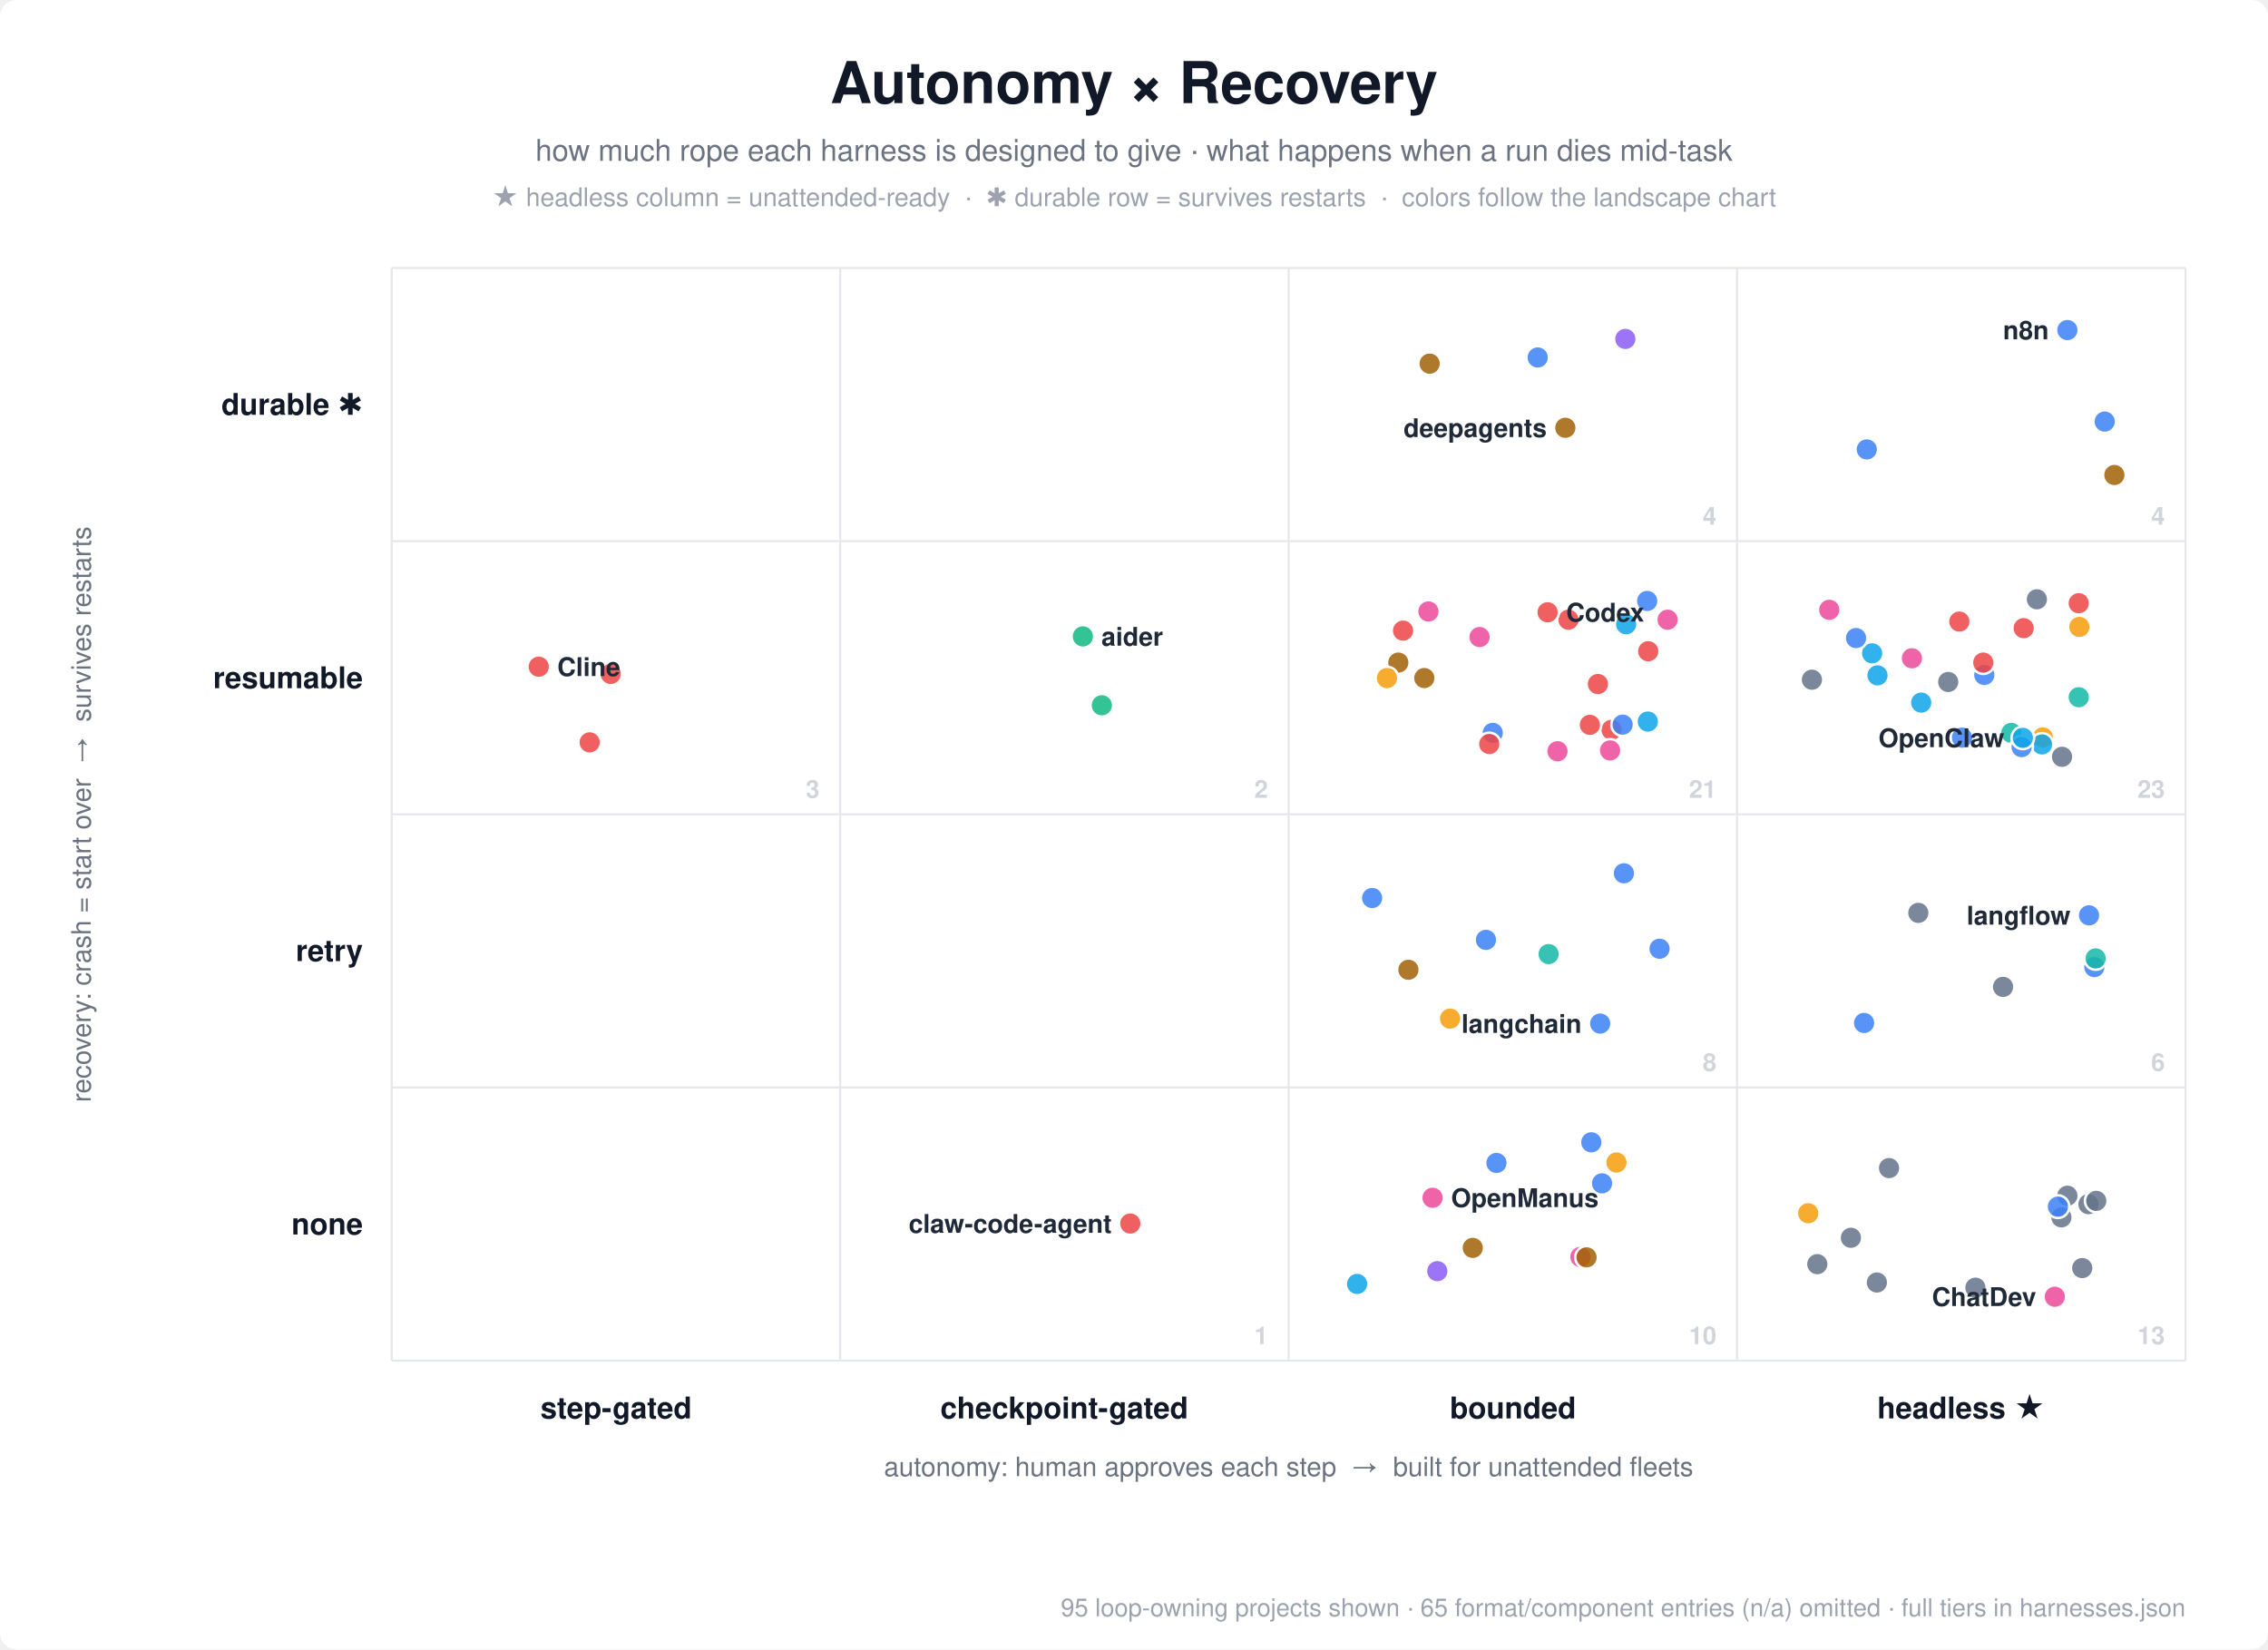
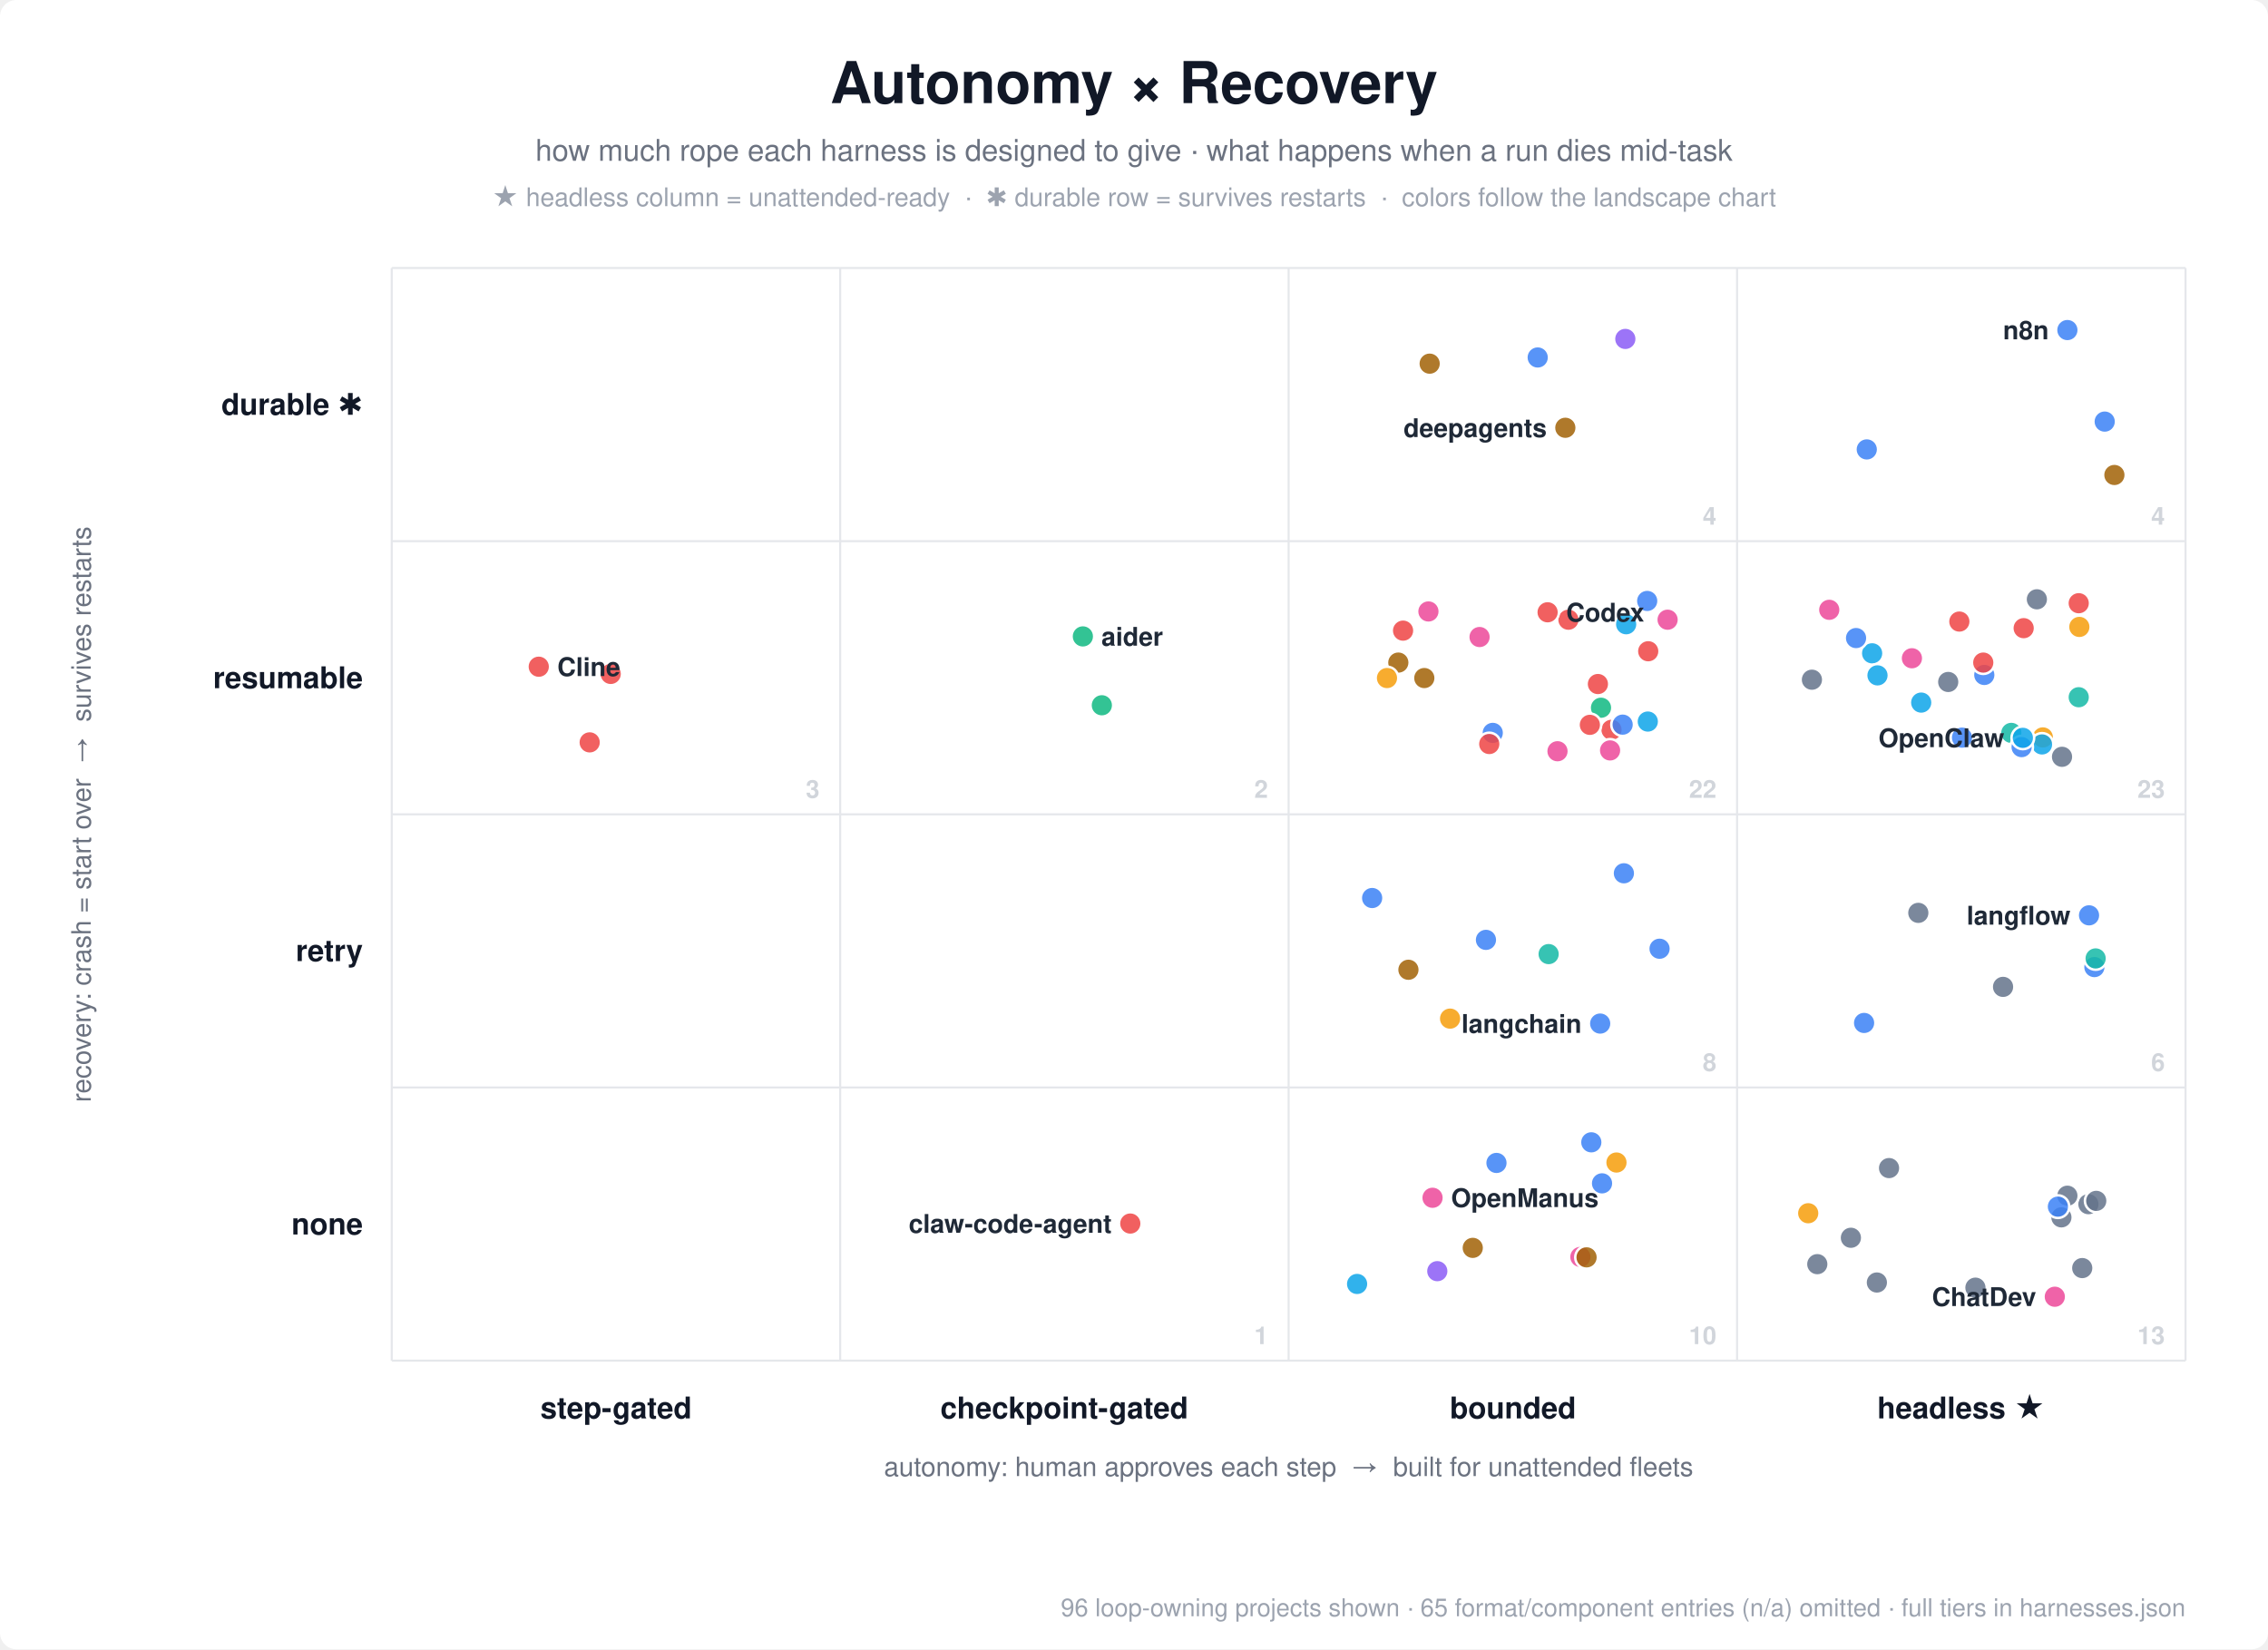
<svg xmlns="http://www.w3.org/2000/svg" viewBox="0 0 1100 800" font-family="-apple-system, 'Segoe UI', Helvetica, Arial, sans-serif">
  <rect width="1100" height="800" fill="#ffffff" rx="8" />
  <text x="550.0" y="50" text-anchor="middle" font-size="28" font-weight="700" fill="#111827">Autonomy × Recovery</text>
  <text x="550.0" y="78" text-anchor="middle" font-size="14.5" fill="#6b7280">how much rope each harness is designed to give · what happens when a run dies mid-task</text>
  <text x="550.0" y="100" text-anchor="middle" font-size="12.5" fill="#9ca3af">★ headless column = unattended-ready  ·  ✱ durable row = survives restarts  ·  colors follow the landscape chart</text>
  <line x1="190.0" y1="130" x2="190.0" y2="660" stroke="#e5e7eb" stroke-width="1" />
  <line x1="407.5" y1="130" x2="407.5" y2="660" stroke="#e5e7eb" stroke-width="1" />
  <line x1="625.0" y1="130" x2="625.0" y2="660" stroke="#e5e7eb" stroke-width="1" />
  <line x1="842.5" y1="130" x2="842.5" y2="660" stroke="#e5e7eb" stroke-width="1" />
  <line x1="1060.0" y1="130" x2="1060.0" y2="660" stroke="#e5e7eb" stroke-width="1" />
  <line x1="190" y1="130.0" x2="1060" y2="130.0" stroke="#e5e7eb" stroke-width="1" />
  <line x1="190" y1="262.5" x2="1060" y2="262.5" stroke="#e5e7eb" stroke-width="1" />
  <line x1="190" y1="395.0" x2="1060" y2="395.0" stroke="#e5e7eb" stroke-width="1" />
  <line x1="190" y1="527.5" x2="1060" y2="527.5" stroke="#e5e7eb" stroke-width="1" />
  <line x1="190" y1="660.0" x2="1060" y2="660.0" stroke="#e5e7eb" stroke-width="1" />
  <text x="298.8" y="688" text-anchor="middle" font-size="14.5" font-weight="600" fill="#111827">step-gated</text>
  <text x="516.2" y="688" text-anchor="middle" font-size="14.5" font-weight="600" fill="#111827">checkpoint-gated</text>
  <text x="733.8" y="688" text-anchor="middle" font-size="14.5" font-weight="600" fill="#111827">bounded</text>
  <text x="951.2" y="688" text-anchor="middle" font-size="14.5" font-weight="600" fill="#111827">headless ★</text>
  <text x="625.0" y="716" text-anchor="middle" font-size="13" fill="#6b7280">autonomy: human approves each step  →  built for unattended fleets</text>
  <text x="176" y="598.8" text-anchor="end" font-size="14.5" font-weight="600" fill="#111827">none</text>
  <text x="176" y="466.2" text-anchor="end" font-size="14.5" font-weight="600" fill="#111827">retry</text>
  <text x="176" y="333.8" text-anchor="end" font-size="14.5" font-weight="600" fill="#111827">resumable</text>
  <text x="176" y="201.2" text-anchor="end" font-size="14.5" font-weight="600" fill="#111827">durable ✱</text>
  <text x="44" y="395" font-size="13" fill="#6b7280" transform="rotate(-90 44 395)" text-anchor="middle">recovery: crash = start over  →  survives restarts</text>
  <text x="832.5" y="652.0" text-anchor="end" font-size="12" fill="#d1d5db" font-weight="700">10</text>
  <text x="832.5" y="254.5" text-anchor="end" font-size="12" fill="#d1d5db" font-weight="700">4</text>
-   <text x="832.5" y="387.0" text-anchor="end" font-size="12" fill="#d1d5db" font-weight="700">21</text>
+   <text x="832.5" y="387.0" text-anchor="end" font-size="12" fill="#d1d5db" font-weight="700">22</text>
  <text x="397.5" y="387.0" text-anchor="end" font-size="12" fill="#d1d5db" font-weight="700">3</text>
  <text x="1050.0" y="387.0" text-anchor="end" font-size="12" fill="#d1d5db" font-weight="700">23</text>
  <text x="615.0" y="652.0" text-anchor="end" font-size="12" fill="#d1d5db" font-weight="700">1</text>
  <text x="832.5" y="519.5" text-anchor="end" font-size="12" fill="#d1d5db" font-weight="700">8</text>
  <text x="1050.0" y="652.0" text-anchor="end" font-size="12" fill="#d1d5db" font-weight="700">13</text>
  <text x="1050.0" y="254.5" text-anchor="end" font-size="12" fill="#d1d5db" font-weight="700">4</text>
  <text x="1050.0" y="519.5" text-anchor="end" font-size="12" fill="#d1d5db" font-weight="700">6</text>
  <text x="615.0" y="387.0" text-anchor="end" font-size="12" fill="#d1d5db" font-weight="700">2</text>
  <circle cx="958.1" cy="624.6" r="5.5" fill="#64748b" fill-opacity="0.85" stroke="#ffffff" stroke-width="1.2" />
  <circle cx="931.8" cy="340.8" r="5.5" fill="#0ea5e9" fill-opacity="0.85" stroke="#ffffff" stroke-width="1.2" />
  <circle cx="916.2" cy="566.6" r="5.5" fill="#64748b" fill-opacity="0.85" stroke="#ffffff" stroke-width="1.2" />
  <circle cx="897.7" cy="600.4" r="5.5" fill="#64748b" fill-opacity="0.85" stroke="#ffffff" stroke-width="1.2" />
  <circle cx="703.3" cy="494.1" r="5.5" fill="#f59e0b" fill-opacity="0.85" stroke="#ffffff" stroke-width="1.2" />
  <circle cx="1009.9" cy="615.1" r="5.5" fill="#64748b" fill-opacity="0.85" stroke="#ffffff" stroke-width="1.2" />
  <circle cx="725.8" cy="564.1" r="5.5" fill="#3b82f6" fill-opacity="0.85" stroke="#ffffff" stroke-width="1.2" />
  <circle cx="887.2" cy="295.8" r="5.5" fill="#ec4899" fill-opacity="0.85" stroke="#ffffff" stroke-width="1.2" />
  <circle cx="971.5" cy="478.7" r="5.5" fill="#64748b" fill-opacity="0.85" stroke="#ffffff" stroke-width="1.2" />
  <circle cx="784.0" cy="563.9" r="5.5" fill="#f59e0b" fill-opacity="0.85" stroke="#ffffff" stroke-width="1.2" />
  <circle cx="781.6" cy="354.0" r="5.5" fill="#ef4444" fill-opacity="0.85" stroke="#ffffff" stroke-width="1.2" />
  <circle cx="975.5" cy="355.5" r="5.5" fill="#14b8a6" fill-opacity="0.85" stroke="#ffffff" stroke-width="1.2" />
  <circle cx="777.0" cy="574.0" r="5.5" fill="#3b82f6" fill-opacity="0.85" stroke="#ffffff" stroke-width="1.2" />
  <circle cx="697.1" cy="616.6" r="5.5" fill="#8b5cf6" fill-opacity="0.85" stroke="#ffffff" stroke-width="1.2" />
  <circle cx="877.0" cy="588.5" r="5.5" fill="#f59e0b" fill-opacity="0.85" stroke="#ffffff" stroke-width="1.2" />
  <circle cx="548.2" cy="593.5" r="5.5" fill="#ef4444" fill-opacity="0.85" stroke="#ffffff" stroke-width="1.2" />
  <circle cx="788.3" cy="164.4" r="5.5" fill="#8b5cf6" fill-opacity="0.85" stroke="#ffffff" stroke-width="1.2" />
  <circle cx="881.4" cy="613.2" r="5.5" fill="#64748b" fill-opacity="0.85" stroke="#ffffff" stroke-width="1.2" />
  <circle cx="714.3" cy="605.3" r="5.5" fill="#a16207" fill-opacity="0.85" stroke="#ffffff" stroke-width="1.2" />
+   <circle cx="776.5" cy="343.3" r="5.5" fill="#10b981" fill-opacity="0.85" stroke="#ffffff" stroke-width="1.2" />
  <circle cx="878.8" cy="329.7" r="5.5" fill="#64748b" fill-opacity="0.85" stroke="#ffffff" stroke-width="1.2" />
  <circle cx="1012.9" cy="584.1" r="5.5" fill="#64748b" fill-opacity="0.85" stroke="#ffffff" stroke-width="1.2" />
  <circle cx="910.3" cy="622.1" r="5.5" fill="#64748b" fill-opacity="0.85" stroke="#ffffff" stroke-width="1.2" />
  <circle cx="930.4" cy="442.8" r="5.5" fill="#64748b" fill-opacity="0.85" stroke="#ffffff" stroke-width="1.2" />
  <circle cx="1016.7" cy="582.5" r="5.5" fill="#64748b" fill-opacity="0.85" stroke="#ffffff" stroke-width="1.2" />
  <circle cx="658.2" cy="622.8" r="5.5" fill="#0ea5e9" fill-opacity="0.85" stroke="#ffffff" stroke-width="1.2" />
  <circle cx="1002.7" cy="580.0" r="5.5" fill="#64748b" fill-opacity="0.85" stroke="#ffffff" stroke-width="1.2" />
  <circle cx="1000.1" cy="367.1" r="5.5" fill="#64748b" fill-opacity="0.85" stroke="#ffffff" stroke-width="1.2" />
  <circle cx="798.9" cy="291.5" r="5.5" fill="#3b82f6" fill-opacity="0.85" stroke="#ffffff" stroke-width="1.2" />
  <circle cx="999.8" cy="590.5" r="5.5" fill="#64748b" fill-opacity="0.85" stroke="#ffffff" stroke-width="1.2" />
  <circle cx="678.2" cy="321.4" r="5.5" fill="#a16207" fill-opacity="0.85" stroke="#ffffff" stroke-width="1.2" />
  <circle cx="787.6" cy="423.6" r="5.5" fill="#3b82f6" fill-opacity="0.85" stroke="#ffffff" stroke-width="1.2" />
  <circle cx="998.1" cy="585.3" r="5.5" fill="#3b82f6" fill-opacity="0.85" stroke="#ffffff" stroke-width="1.2" />
  <circle cx="1025.5" cy="230.4" r="5.5" fill="#a16207" fill-opacity="0.85" stroke="#ffffff" stroke-width="1.2" />
  <circle cx="987.9" cy="290.7" r="5.5" fill="#64748b" fill-opacity="0.85" stroke="#ffffff" stroke-width="1.2" />
  <circle cx="690.8" cy="328.9" r="5.5" fill="#a16207" fill-opacity="0.85" stroke="#ffffff" stroke-width="1.2" />
  <circle cx="724.0" cy="355.5" r="5.5" fill="#3b82f6" fill-opacity="0.85" stroke="#ffffff" stroke-width="1.2" />
  <circle cx="1015.8" cy="469.1" r="5.5" fill="#3b82f6" fill-opacity="0.85" stroke="#ffffff" stroke-width="1.2" />
  <circle cx="990.8" cy="357.7" r="5.5" fill="#f59e0b" fill-opacity="0.85" stroke="#ffffff" stroke-width="1.2" />
  <circle cx="1016.4" cy="464.9" r="5.5" fill="#14b8a6" fill-opacity="0.85" stroke="#ffffff" stroke-width="1.2" />
  <circle cx="672.7" cy="328.9" r="5.5" fill="#f59e0b" fill-opacity="0.85" stroke="#ffffff" stroke-width="1.2" />
  <circle cx="766.5" cy="609.7" r="5.5" fill="#ec4899" fill-opacity="0.85" stroke="#ffffff" stroke-width="1.2" />
  <circle cx="808.8" cy="300.6" r="5.5" fill="#ec4899" fill-opacity="0.85" stroke="#ffffff" stroke-width="1.2" />
  <circle cx="717.6" cy="309.0" r="5.5" fill="#ec4899" fill-opacity="0.85" stroke="#ffffff" stroke-width="1.2" />
  <circle cx="951.6" cy="357.8" r="5.5" fill="#3b82f6" fill-opacity="0.85" stroke="#ffffff" stroke-width="1.2" />
  <circle cx="799.2" cy="350.0" r="5.5" fill="#0ea5e9" fill-opacity="0.85" stroke="#ffffff" stroke-width="1.2" />
  <circle cx="944.9" cy="330.8" r="5.5" fill="#64748b" fill-opacity="0.85" stroke="#ffffff" stroke-width="1.2" />
  <circle cx="788.7" cy="302.8" r="5.5" fill="#0ea5e9" fill-opacity="0.85" stroke="#ffffff" stroke-width="1.2" />
  <circle cx="990.4" cy="361.1" r="5.5" fill="#0ea5e9" fill-opacity="0.85" stroke="#ffffff" stroke-width="1.2" />
  <circle cx="693.4" cy="176.4" r="5.5" fill="#a16207" fill-opacity="0.85" stroke="#ffffff" stroke-width="1.2" />
  <circle cx="1008.5" cy="304.1" r="5.5" fill="#f59e0b" fill-opacity="0.85" stroke="#ffffff" stroke-width="1.2" />
  <circle cx="980.5" cy="362.4" r="5.5" fill="#3b82f6" fill-opacity="0.85" stroke="#ffffff" stroke-width="1.2" />
  <circle cx="962.4" cy="327.4" r="5.5" fill="#3b82f6" fill-opacity="0.85" stroke="#ffffff" stroke-width="1.2" />
  <circle cx="771.8" cy="554.1" r="5.5" fill="#3b82f6" fill-opacity="0.85" stroke="#ffffff" stroke-width="1.2" />
  <circle cx="296.2" cy="326.9" r="5.5" fill="#ef4444" fill-opacity="0.85" stroke="#ffffff" stroke-width="1.2" />
  <circle cx="905.4" cy="218.0" r="5.5" fill="#3b82f6" fill-opacity="0.85" stroke="#ffffff" stroke-width="1.2" />
  <circle cx="683.1" cy="470.4" r="5.5" fill="#a16207" fill-opacity="0.85" stroke="#ffffff" stroke-width="1.2" />
  <circle cx="961.9" cy="321.4" r="5.5" fill="#ef4444" fill-opacity="0.85" stroke="#ffffff" stroke-width="1.2" />
  <circle cx="286.0" cy="360.1" r="5.5" fill="#ef4444" fill-opacity="0.85" stroke="#ffffff" stroke-width="1.2" />
  <circle cx="799.4" cy="315.9" r="5.5" fill="#ef4444" fill-opacity="0.85" stroke="#ffffff" stroke-width="1.2" />
  <circle cx="745.8" cy="173.4" r="5.5" fill="#3b82f6" fill-opacity="0.85" stroke="#ffffff" stroke-width="1.2" />
  <circle cx="760.7" cy="300.6" r="5.5" fill="#ef4444" fill-opacity="0.85" stroke="#ffffff" stroke-width="1.2" />
  <circle cx="722.3" cy="360.9" r="5.5" fill="#ef4444" fill-opacity="0.85" stroke="#ffffff" stroke-width="1.2" />
  <circle cx="720.7" cy="455.9" r="5.5" fill="#3b82f6" fill-opacity="0.85" stroke="#ffffff" stroke-width="1.2" />
  <circle cx="759.2" cy="207.5" r="5.5" fill="#a16207" fill-opacity="0.85" stroke="#ffffff" stroke-width="1.2" />
  <circle cx="769.5" cy="609.9" r="5.5" fill="#a16207" fill-opacity="0.85" stroke="#ffffff" stroke-width="1.2" />
  <circle cx="692.8" cy="296.6" r="5.5" fill="#ec4899" fill-opacity="0.85" stroke="#ffffff" stroke-width="1.2" />
  <circle cx="751.1" cy="462.8" r="5.5" fill="#14b8a6" fill-opacity="0.85" stroke="#ffffff" stroke-width="1.2" />
  <circle cx="996.6" cy="629.0" r="5.5" fill="#ec4899" fill-opacity="0.85" stroke="#ffffff" stroke-width="1.2" />
  <circle cx="534.4" cy="342.1" r="5.5" fill="#10b981" fill-opacity="0.85" stroke="#ffffff" stroke-width="1.2" />
  <circle cx="908.0" cy="316.9" r="5.5" fill="#0ea5e9" fill-opacity="0.85" stroke="#ffffff" stroke-width="1.2" />
  <circle cx="1020.8" cy="204.5" r="5.5" fill="#3b82f6" fill-opacity="0.85" stroke="#ffffff" stroke-width="1.2" />
  <circle cx="787.0" cy="351.5" r="5.5" fill="#3b82f6" fill-opacity="0.85" stroke="#ffffff" stroke-width="1.2" />
  <circle cx="525.2" cy="308.7" r="5.5" fill="#10b981" fill-opacity="0.85" stroke="#ffffff" stroke-width="1.2" />
  <circle cx="665.5" cy="435.6" r="5.5" fill="#3b82f6" fill-opacity="0.85" stroke="#ffffff" stroke-width="1.2" />
  <circle cx="1008.2" cy="292.6" r="5.5" fill="#ef4444" fill-opacity="0.85" stroke="#ffffff" stroke-width="1.2" />
  <circle cx="780.9" cy="364.0" r="5.5" fill="#ec4899" fill-opacity="0.85" stroke="#ffffff" stroke-width="1.2" />
  <circle cx="694.8" cy="581.0" r="5.5" fill="#ec4899" fill-opacity="0.85" stroke="#ffffff" stroke-width="1.2" />
  <circle cx="755.4" cy="364.4" r="5.5" fill="#ec4899" fill-opacity="0.85" stroke="#ffffff" stroke-width="1.2" />
  <circle cx="261.3" cy="323.4" r="5.5" fill="#ef4444" fill-opacity="0.85" stroke="#ffffff" stroke-width="1.2" />
  <circle cx="680.5" cy="305.9" r="5.5" fill="#ef4444" fill-opacity="0.85" stroke="#ffffff" stroke-width="1.2" />
  <circle cx="927.3" cy="319.3" r="5.5" fill="#ec4899" fill-opacity="0.85" stroke="#ffffff" stroke-width="1.2" />
  <circle cx="1008.2" cy="338.2" r="5.5" fill="#14b8a6" fill-opacity="0.85" stroke="#ffffff" stroke-width="1.2" />
  <circle cx="950.3" cy="301.5" r="5.5" fill="#ef4444" fill-opacity="0.85" stroke="#ffffff" stroke-width="1.2" />
  <circle cx="771.1" cy="351.6" r="5.5" fill="#ef4444" fill-opacity="0.85" stroke="#ffffff" stroke-width="1.2" />
  <circle cx="775.0" cy="331.8" r="5.5" fill="#ef4444" fill-opacity="0.85" stroke="#ffffff" stroke-width="1.2" />
  <circle cx="804.9" cy="460.2" r="5.5" fill="#3b82f6" fill-opacity="0.85" stroke="#ffffff" stroke-width="1.2" />
  <circle cx="750.6" cy="297.0" r="5.5" fill="#ef4444" fill-opacity="0.85" stroke="#ffffff" stroke-width="1.2" />
  <circle cx="776.1" cy="496.5" r="5.5" fill="#3b82f6" fill-opacity="0.85" stroke="#ffffff" stroke-width="1.2" />
  <circle cx="904.1" cy="496.2" r="5.5" fill="#3b82f6" fill-opacity="0.85" stroke="#ffffff" stroke-width="1.2" />
  <circle cx="1013.2" cy="444.0" r="5.5" fill="#3b82f6" fill-opacity="0.85" stroke="#ffffff" stroke-width="1.2" />
  <circle cx="900.2" cy="309.5" r="5.5" fill="#3b82f6" fill-opacity="0.85" stroke="#ffffff" stroke-width="1.2" />
  <circle cx="981.5" cy="304.7" r="5.5" fill="#ef4444" fill-opacity="0.85" stroke="#ffffff" stroke-width="1.2" />
  <circle cx="1002.7" cy="160.1" r="5.5" fill="#3b82f6" fill-opacity="0.85" stroke="#ffffff" stroke-width="1.2" />
  <circle cx="910.6" cy="327.6" r="5.5" fill="#0ea5e9" fill-opacity="0.85" stroke="#ffffff" stroke-width="1.2" />
  <circle cx="981.1" cy="357.9" r="5.5" fill="#0ea5e9" fill-opacity="0.85" stroke="#ffffff" stroke-width="1.2" />
  <text x="703.8" y="585.5" text-anchor="start" font-size="12.5" font-weight="600" fill="#1f2937">OpenManus</text>
  <text x="750.2" y="212.0" text-anchor="end" font-size="12.5" font-weight="600" fill="#1f2937">deepagents</text>
  <text x="759.6" y="301.5" text-anchor="start" font-size="12.5" font-weight="600" fill="#1f2937">Codex</text>
  <text x="270.3" y="327.9" text-anchor="start" font-size="12.5" font-weight="600" fill="#1f2937">Cline</text>
  <text x="972.1" y="362.4" text-anchor="end" font-size="12.5" font-weight="600" fill="#1f2937">OpenClaw</text>
  <text x="539.2" y="598.0" text-anchor="end" font-size="12.5" font-weight="600" fill="#1f2937">claw-code-agent</text>
  <text x="767.1" y="501.0" text-anchor="end" font-size="12.5" font-weight="600" fill="#1f2937">langchain</text>
  <text x="987.6" y="633.5" text-anchor="end" font-size="12.5" font-weight="600" fill="#1f2937">ChatDev</text>
  <text x="993.7" y="164.6" text-anchor="end" font-size="12.5" font-weight="600" fill="#1f2937">n8n</text>
  <text x="1004.2" y="448.5" text-anchor="end" font-size="12.5" font-weight="600" fill="#1f2937">langflow</text>
  <text x="534.2" y="313.2" text-anchor="start" font-size="12.5" font-weight="600" fill="#1f2937">aider</text>
-   <text x="1060" y="784" text-anchor="end" font-size="12" fill="#9ca3af">95 loop-owning projects shown · 65 format/component entries (n/a) omitted · full tiers in harnesses.json</text>
+   <text x="1060" y="784" text-anchor="end" font-size="12" fill="#9ca3af">96 loop-owning projects shown · 65 format/component entries (n/a) omitted · full tiers in harnesses.json</text>
</svg>
